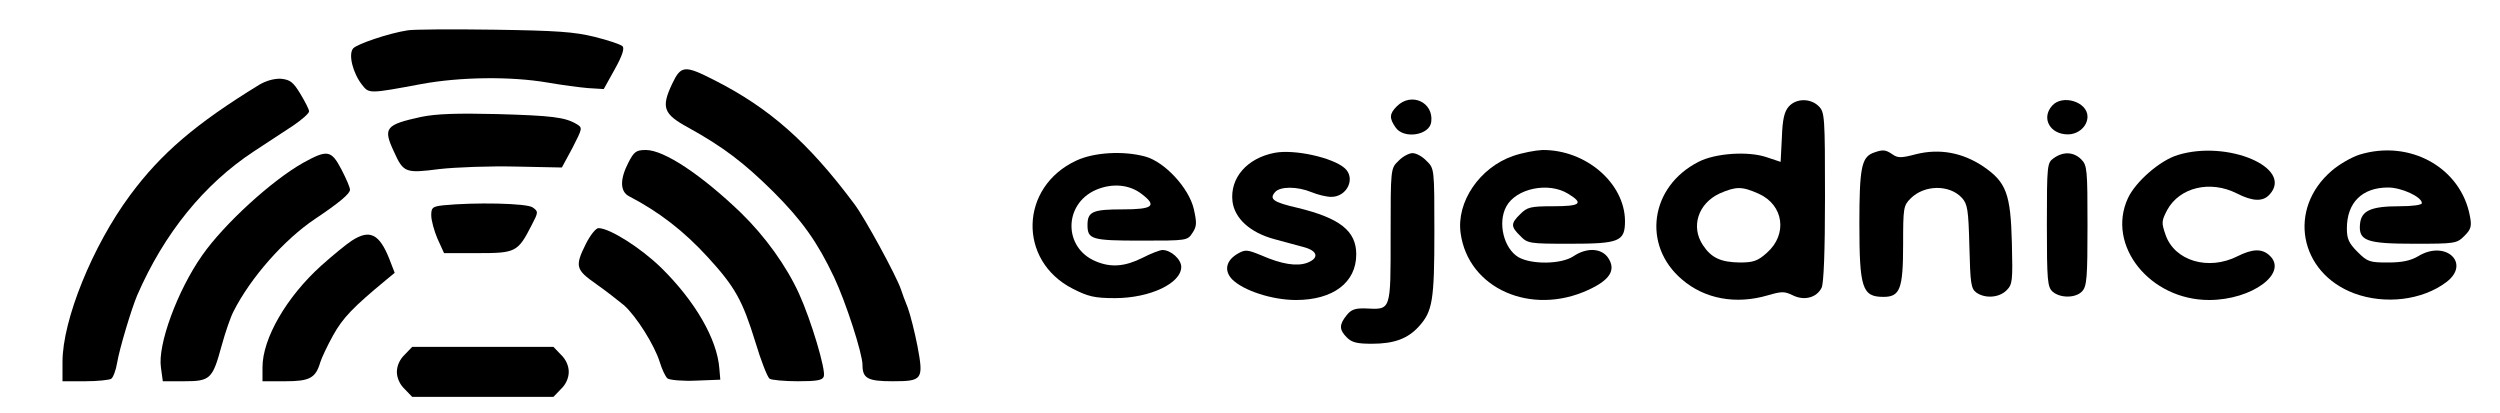
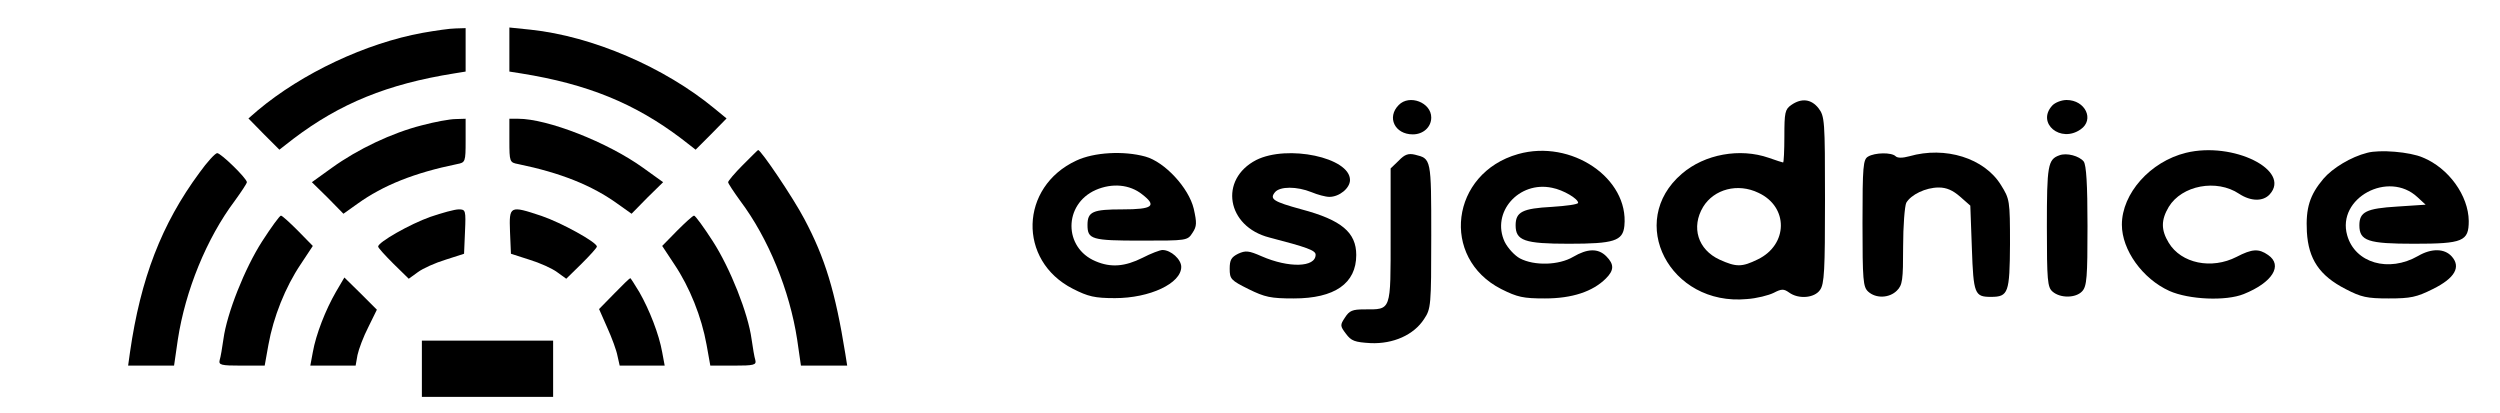
<svg xmlns="http://www.w3.org/2000/svg" version="1.0" width="800pt" height="132pt" viewBox="0 0 800 132" preserveAspectRatio="xMidYMid meet">
  <g transform="translate(0,132) scale(0.1,-0.1)" fill="#000000" stroke="none">
-     <path d="M1305 1223 c-60 -9 -163 -44 -175 -58 -16 -19 -1 -79 29 -117 22 -28 23 -28 189 3 124 23 286 25 403 5 46 -8 106 -16 132 -18 l49 -3 35 63 c24 43 32 67 25 74 -6 6 -45 19 -89 30 -65 16 -119 20 -323 23 -135 2 -258 1 -275 -2z" />
-     <path d="M2151 1052 c-36 -76 -28 -97 51 -140 112 -62 178 -112 273 -206 92 -92 141 -161 194 -273 37 -78 91 -244 91 -281 0 -43 17 -52 96 -52 96 0 100 5 80 112 -9 46 -23 101 -31 123 -9 22 -19 49 -22 59 -14 42 -115 228 -149 273 -147 197 -271 307 -449 397 -94 48 -106 47 -134 -12z" />
-     <path d="M830 1049 c-204 -125 -315 -220 -414 -354 -120 -162 -216 -399 -216 -533 l0 -62 73 0 c39 0 77 4 83 8 6 4 15 27 19 52 7 43 46 173 64 215 86 198 214 356 374 461 40 26 96 63 125 82 28 19 52 40 51 46 0 6 -13 31 -28 56 -23 38 -33 45 -62 48 -21 1 -47 -6 -69 -19z" />
-     <path d="M4470 980 c-24 -24 -25 -38 -4 -68 26 -38 109 -25 114 18 8 63 -64 96 -110 50z" />
-     <path d="M5724 979 c-14 -16 -20 -40 -22 -99 l-4 -78 -45 15 c-59 20 -164 13 -218 -15 -155 -79 -181 -267 -53 -376 73 -63 173 -81 275 -51 45 13 53 13 80 0 36 -18 76 -8 92 24 7 12 11 119 11 290 0 258 -1 272 -20 291 -26 26 -72 26 -96 -1z m-96 -279 c80 -36 93 -130 26 -189 -29 -26 -43 -31 -87 -31 -61 1 -91 15 -118 56 -39 59 -15 133 54 165 53 23 71 23 125 -1z" />
-     <path d="M6567 982 c-36 -40 -7 -92 50 -92 34 0 63 26 63 57 0 47 -80 72 -113 35z" />
-     <path d="M1348 946 c-114 -25 -123 -35 -88 -110 31 -69 37 -71 146 -57 53 6 163 10 244 8 l148 -3 34 63 c32 63 33 64 13 76 -37 22 -79 27 -255 32 -127 3 -193 1 -242 -9z" />
-     <path d="M2011 800 c-28 -54 -27 -93 2 -108 96 -50 175 -111 252 -195 87 -95 111 -138 152 -271 18 -60 39 -114 46 -118 6 -4 47 -8 90 -8 60 0 79 3 83 15 8 19 -41 182 -79 265 -41 90 -109 184 -186 259 -127 122 -246 201 -304 201 -31 0 -38 -5 -56 -40z" />
-     <path d="M4079 831 c-89 -17 -144 -81 -135 -156 7 -54 56 -99 133 -120 32 -9 75 -20 96 -26 44 -12 49 -35 10 -50 -33 -12 -81 -5 -147 24 -44 18 -51 19 -74 6 -39 -22 -46 -55 -19 -83 36 -36 128 -66 204 -66 119 0 193 56 193 146 0 75 -52 116 -188 149 -78 18 -91 28 -72 50 16 19 71 19 117 0 19 -8 48 -15 63 -15 51 0 79 60 43 92 -39 34 -161 61 -224 49z" />
-     <path d="M4842 821 c-107 -37 -182 -147 -168 -247 24 -177 225 -266 408 -182 70 32 90 64 64 103 -21 31 -68 34 -111 5 -39 -26 -134 -27 -176 -3 -47 28 -67 110 -39 162 31 58 135 80 198 41 51 -31 40 -40 -48 -40 -73 0 -83 -3 -105 -25 -31 -30 -31 -40 0 -70 23 -24 29 -25 157 -25 160 0 178 7 178 73 -1 121 -125 228 -264 227 -23 -1 -65 -9 -94 -19z" />
-     <path d="M5992 830 c-35 -15 -42 -50 -42 -225 0 -207 9 -235 77 -235 53 0 63 25 63 168 0 117 1 124 24 147 44 44 124 45 164 2 18 -20 21 -37 24 -155 3 -119 5 -135 22 -148 28 -20 73 -17 97 7 19 19 20 30 17 152 -4 157 -18 194 -91 244 -67 45 -140 58 -214 40 -49 -13 -60 -13 -77 -1 -23 16 -32 16 -64 4z" />
-     <path d="M6969 824 c-57 -17 -136 -86 -160 -139 -69 -151 71 -325 260 -325 138 0 255 87 193 143 -24 22 -54 21 -102 -3 -93 -47 -201 -15 -230 68 -14 40 -13 45 5 80 40 73 138 96 223 53 51 -26 84 -27 105 -3 77 85 -135 175 -294 126z" />
-     <path d="M7550 825 c-25 -8 -65 -31 -88 -51 -143 -122 -105 -327 72 -393 98 -36 217 -22 294 36 80 60 -2 137 -90 83 -24 -14 -51 -20 -96 -20 -59 0 -66 2 -98 34 -28 28 -34 42 -34 75 0 83 49 131 132 131 43 0 108 -30 108 -50 0 -6 -30 -10 -72 -10 -91 0 -122 -14 -126 -57 -5 -54 21 -63 176 -63 128 0 134 1 158 25 21 21 24 31 18 62 -28 156 -192 248 -354 198z" />
-     <path d="M970 799 c-101 -57 -253 -196 -323 -296 -80 -114 -143 -287 -132 -359 l6 -44 68 0 c84 0 91 7 120 113 12 44 29 93 38 110 55 109 163 231 262 297 76 51 111 80 111 93 0 7 -12 35 -27 64 -33 63 -45 65 -123 22z" />
+     <path d="M1353 1215 c-182 -33 -386 -129 -528 -248 l-30 -26 49 -50 50 -50 45 35 c149 113 301 175 514 209 l37 6 0 69 0 70 -32 -1 c-18 0 -65 -7 -105 -14z" />
+     <path d="M1630 1162 l0 -71 38 -6 c212 -34 364 -96 513 -209 l45 -35 50 50 49 50 -39 32 c-160 132 -390 231 -588 252 l-68 7 0 -70z" />
+     <path d="M4476 984 c-39 -39 -13 -94 45 -94 33 0 59 23 59 54 0 48 -70 75 -104 40z" />
+     <path d="M5732 984 c-20 -14 -22 -24 -22 -100 0 -46 -2 -84 -4 -84 -2 0 -23 7 -46 15 -92 32 -205 12 -278 -51 -179 -153 -39 -424 208 -401 31 2 70 12 86 20 25 13 32 13 49 1 30 -22 81 -18 99 8 14 19 16 64 16 289 0 254 -1 267 -21 293 -23 29 -54 33 -87 10z m-105 -281 c97 -45 95 -166 -2 -213 -51 -25 -69 -25 -122 -1 -70 32 -92 104 -53 169 35 57 111 77 177 45z" />
+     <path d="M6567 982 c-51 -56 27 -121 91 -76 45 31 15 94 -45 94 -16 0 -37 -8 -46 -18z" />
+     <path d="M1350 919 c-95 -24 -205 -76 -288 -136 l-64 -46 51 -50 50 -51 45 32 c82 59 182 99 319 127 26 5 27 7 27 75 l0 70 -32 -1 c-18 0 -67 -9 -108 -20z" />
+     <path d="M1630 870 c0 -68 1 -70 28 -75 136 -28 236 -68 318 -127 l45 -32 50 51 51 50 -64 46 c-114 82 -306 157 -400 157 l-28 0 0 -70z" />
+     <path d="M2377 792 c-26 -26 -47 -51 -47 -55 0 -4 18 -31 39 -60 90 -120 158 -287 182 -444 l12 -83 74 0 74 0 -6 38 c-32 199 -65 307 -131 431 -35 67 -139 221 -148 221 -1 0 -23 -22 -49 -48z" />
+     <path d="M4858 827 c-216 -61 -250 -332 -54 -432 52 -26 70 -30 140 -30 87 0 153 22 195 64 26 26 27 45 1 71 -26 26 -60 25 -106 -2 -46 -27 -124 -29 -170 -5 -17 9 -39 33 -49 53 -44 94 45 196 152 173 36 -7 83 -35 83 -48 0 -5 -38 -10 -84 -13 -94 -5 -116 -16 -116 -59 0 -49 28 -59 170 -59 145 0 173 9 178 57 15 153 -170 278 -340 230z" />
+     <path d="M6995 831 c-114 -28 -205 -130 -205 -230 0 -81 66 -173 152 -212 63 -28 181 -33 238 -10 92 37 126 92 78 125 -30 21 -51 20 -101 -6 -80 -41 -177 -21 -217 45 -25 41 -25 73 0 115 42 69 153 90 225 42 38 -25 77 -25 98 -2 70 77 -117 170 -268 133z" />
+     <path d="M7575 831 c-52 -13 -111 -49 -140 -83 -44 -52 -57 -94 -53 -170 5 -87 40 -140 124 -183 50 -26 68 -30 138 -30 70 0 89 4 141 30 71 35 91 71 60 105 -23 25 -64 26 -107 1 -94 -54 -202 -23 -227 66 -34 119 132 209 225 122 l26 -24 -91 -6 c-99 -6 -121 -17 -121 -60 0 -50 28 -59 175 -59 157 0 175 8 175 73 -1 81 -64 169 -147 203 -41 18 -138 26 -178 15z" />
+     <path d="M638 767 c-121 -164 -188 -338 -222 -574 l-6 -43 73 0 74 0 12 83 c24 157 92 324 182 444 21 29 39 56 39 60 0 12 -83 93 -95 93 -6 0 -32 -28 -57 -63z" />
    <path d="M3444 806 c-181 -84 -188 -320 -11 -410 49 -25 70 -30 135 -30 111 0 212 47 212 100 0 24 -33 54 -60 54 -8 0 -37 -11 -64 -25 -56 -28 -101 -32 -150 -11 -103 43 -103 182 0 228 53 23 109 18 149 -14 48 -37 34 -48 -63 -48 -95 0 -112 -7 -112 -50 0 -46 13 -50 172 -50 146 0 148 0 164 25 14 21 14 32 4 77 -16 67 -93 150 -155 167 -69 19 -164 14 -221 -13z" />
-     <path d="M4475 805 c-25 -24 -25 -24 -25 -239 0 -243 2 -237 -80 -233 -33 1 -46 -3 -61 -22 -24 -30 -24 -46 1 -71 16 -16 33 -20 80 -20 71 0 115 16 151 56 43 48 49 82 49 301 0 203 0 204 -25 228 -13 14 -33 25 -45 25 -11 0 -32 -11 -45 -25z" />
-     <path d="M6572 814 c-21 -15 -22 -20 -22 -213 0 -179 2 -199 18 -214 25 -22 75 -21 95 1 15 16 17 46 17 210 0 179 -1 193 -20 212 -24 24 -57 26 -88 4z" />
-     <path d="M1418 663 c-34 -4 -38 -7 -38 -32 0 -16 9 -49 20 -75 l21 -46 108 0 c121 0 128 3 172 89 22 42 22 44 4 57 -18 14 -187 17 -287 7z" />
-     <path d="M1875 540 c-36 -72 -33 -83 33 -129 31 -22 71 -53 89 -68 40 -36 97 -127 114 -181 7 -23 18 -47 25 -53 7 -5 47 -9 91 -7 l78 3 -3 35 c-7 95 -78 217 -187 324 -65 63 -164 126 -200 126 -8 0 -26 -22 -40 -50z" />
-     <path d="M1126 550 c-16 -10 -60 -46 -98 -80 -111 -100 -188 -233 -188 -325 l0 -45 73 0 c78 0 97 10 112 61 4 13 22 52 41 86 31 56 64 90 168 176 l29 24 -17 44 c-32 81 -63 96 -120 59z" />
-     <path d="M1295 185 c-16 -15 -25 -36 -25 -55 0 -19 9 -40 25 -55 l24 -25 226 0 226 0 24 25 c16 15 25 36 25 55 0 19 -9 40 -25 55 l-24 25 -226 0 -226 0 -24 -25z" />
+     <path d="M4020 808 c-120 -62 -95 -213 42 -248 119 -31 148 -41 148 -55 0 -41 -86 -43 -173 -5 -41 18 -51 19 -75 8 -22 -11 -27 -20 -27 -48 0 -33 4 -37 60 -65 53 -26 71 -30 145 -30 131 0 200 48 200 139 0 72 -47 112 -175 146 -91 25 -103 33 -85 55 16 19 70 19 117 0 19 -8 45 -15 57 -15 32 0 66 28 66 54 0 72 -200 114 -300 64z" />
+     <path d="M4476 806 l-26 -25 0 -215 c0 -244 3 -236 -84 -236 -38 0 -48 -4 -62 -26 -16 -24 -16 -27 3 -52 17 -23 28 -27 79 -30 72 -3 138 26 171 77 22 33 23 42 23 266 0 249 0 247 -52 260 -21 5 -33 1 -52 -19z" />
+     <path d="M5978 819 c-16 -9 -18 -30 -18 -213 0 -184 2 -204 18 -219 25 -23 68 -21 92 3 18 18 20 33 20 141 0 66 5 129 10 140 15 26 62 49 104 49 25 0 45 -9 68 -29 l33 -29 5 -137 c5 -146 9 -155 61 -155 56 0 60 13 61 169 0 140 -1 144 -29 189 -53 86 -178 125 -293 92 -22 -6 -38 -6 -44 0 -13 13 -66 12 -88 -1z" />
+     <path d="M6590 823 c-37 -13 -40 -33 -40 -228 0 -173 2 -194 18 -208 25 -22 75 -21 95 1 15 16 17 46 17 208 0 137 -4 195 -12 207 -14 18 -55 29 -78 20z" />
+     <path d="M1377 626 c-65 -23 -167 -81 -167 -95 0 -4 22 -28 49 -55 l49 -48 29 21 c16 12 56 30 89 40 l59 19 3 71 c3 68 2 71 -20 71 -13 0 -53 -11 -91 -24z" />
+     <path d="M1632 579 l3 -71 59 -19 c33 -10 73 -28 89 -40 l29 -21 49 48 c27 27 49 51 49 55 0 14 -115 77 -177 98 -102 34 -104 33 -101 -50z" />
+     <path d="M839 548 c-56 -87 -113 -231 -124 -313 -4 -28 -9 -58 -12 -67 -4 -16 4 -18 70 -18 l74 0 12 67 c16 89 54 184 103 257 l39 59 -48 49 c-26 26 -50 48 -54 48 -4 0 -31 -37 -60 -82z" />
+     <path d="M2167 582 l-48 -49 39 -59 c49 -73 87 -168 103 -257 l12 -67 74 0 c66 0 74 2 70 18 -3 9 -8 39 -12 67 -11 82 -68 226 -124 313 -29 45 -56 82 -60 82 -4 0 -28 -22 -54 -48z" />
+     <path d="M1075 386 c-33 -57 -64 -136 -74 -193 l-8 -43 72 0 73 0 6 34 c4 19 19 59 35 90 l27 55 -52 52 -52 51 -27 -46z" />
+     <path d="M1966 381 l-49 -50 26 -59 c15 -33 30 -74 33 -91 l7 -31 72 0 72 0 -8 43 c-10 57 -41 136 -73 192 -15 25 -28 45 -29 45 -2 0 -25 -22 -51 -49z" />
+     <path d="M1350 140 l0 -90 210 0 210 0 0 90 0 90 -210 0 -210 0 0 -90z" />
  </g>
</svg>
